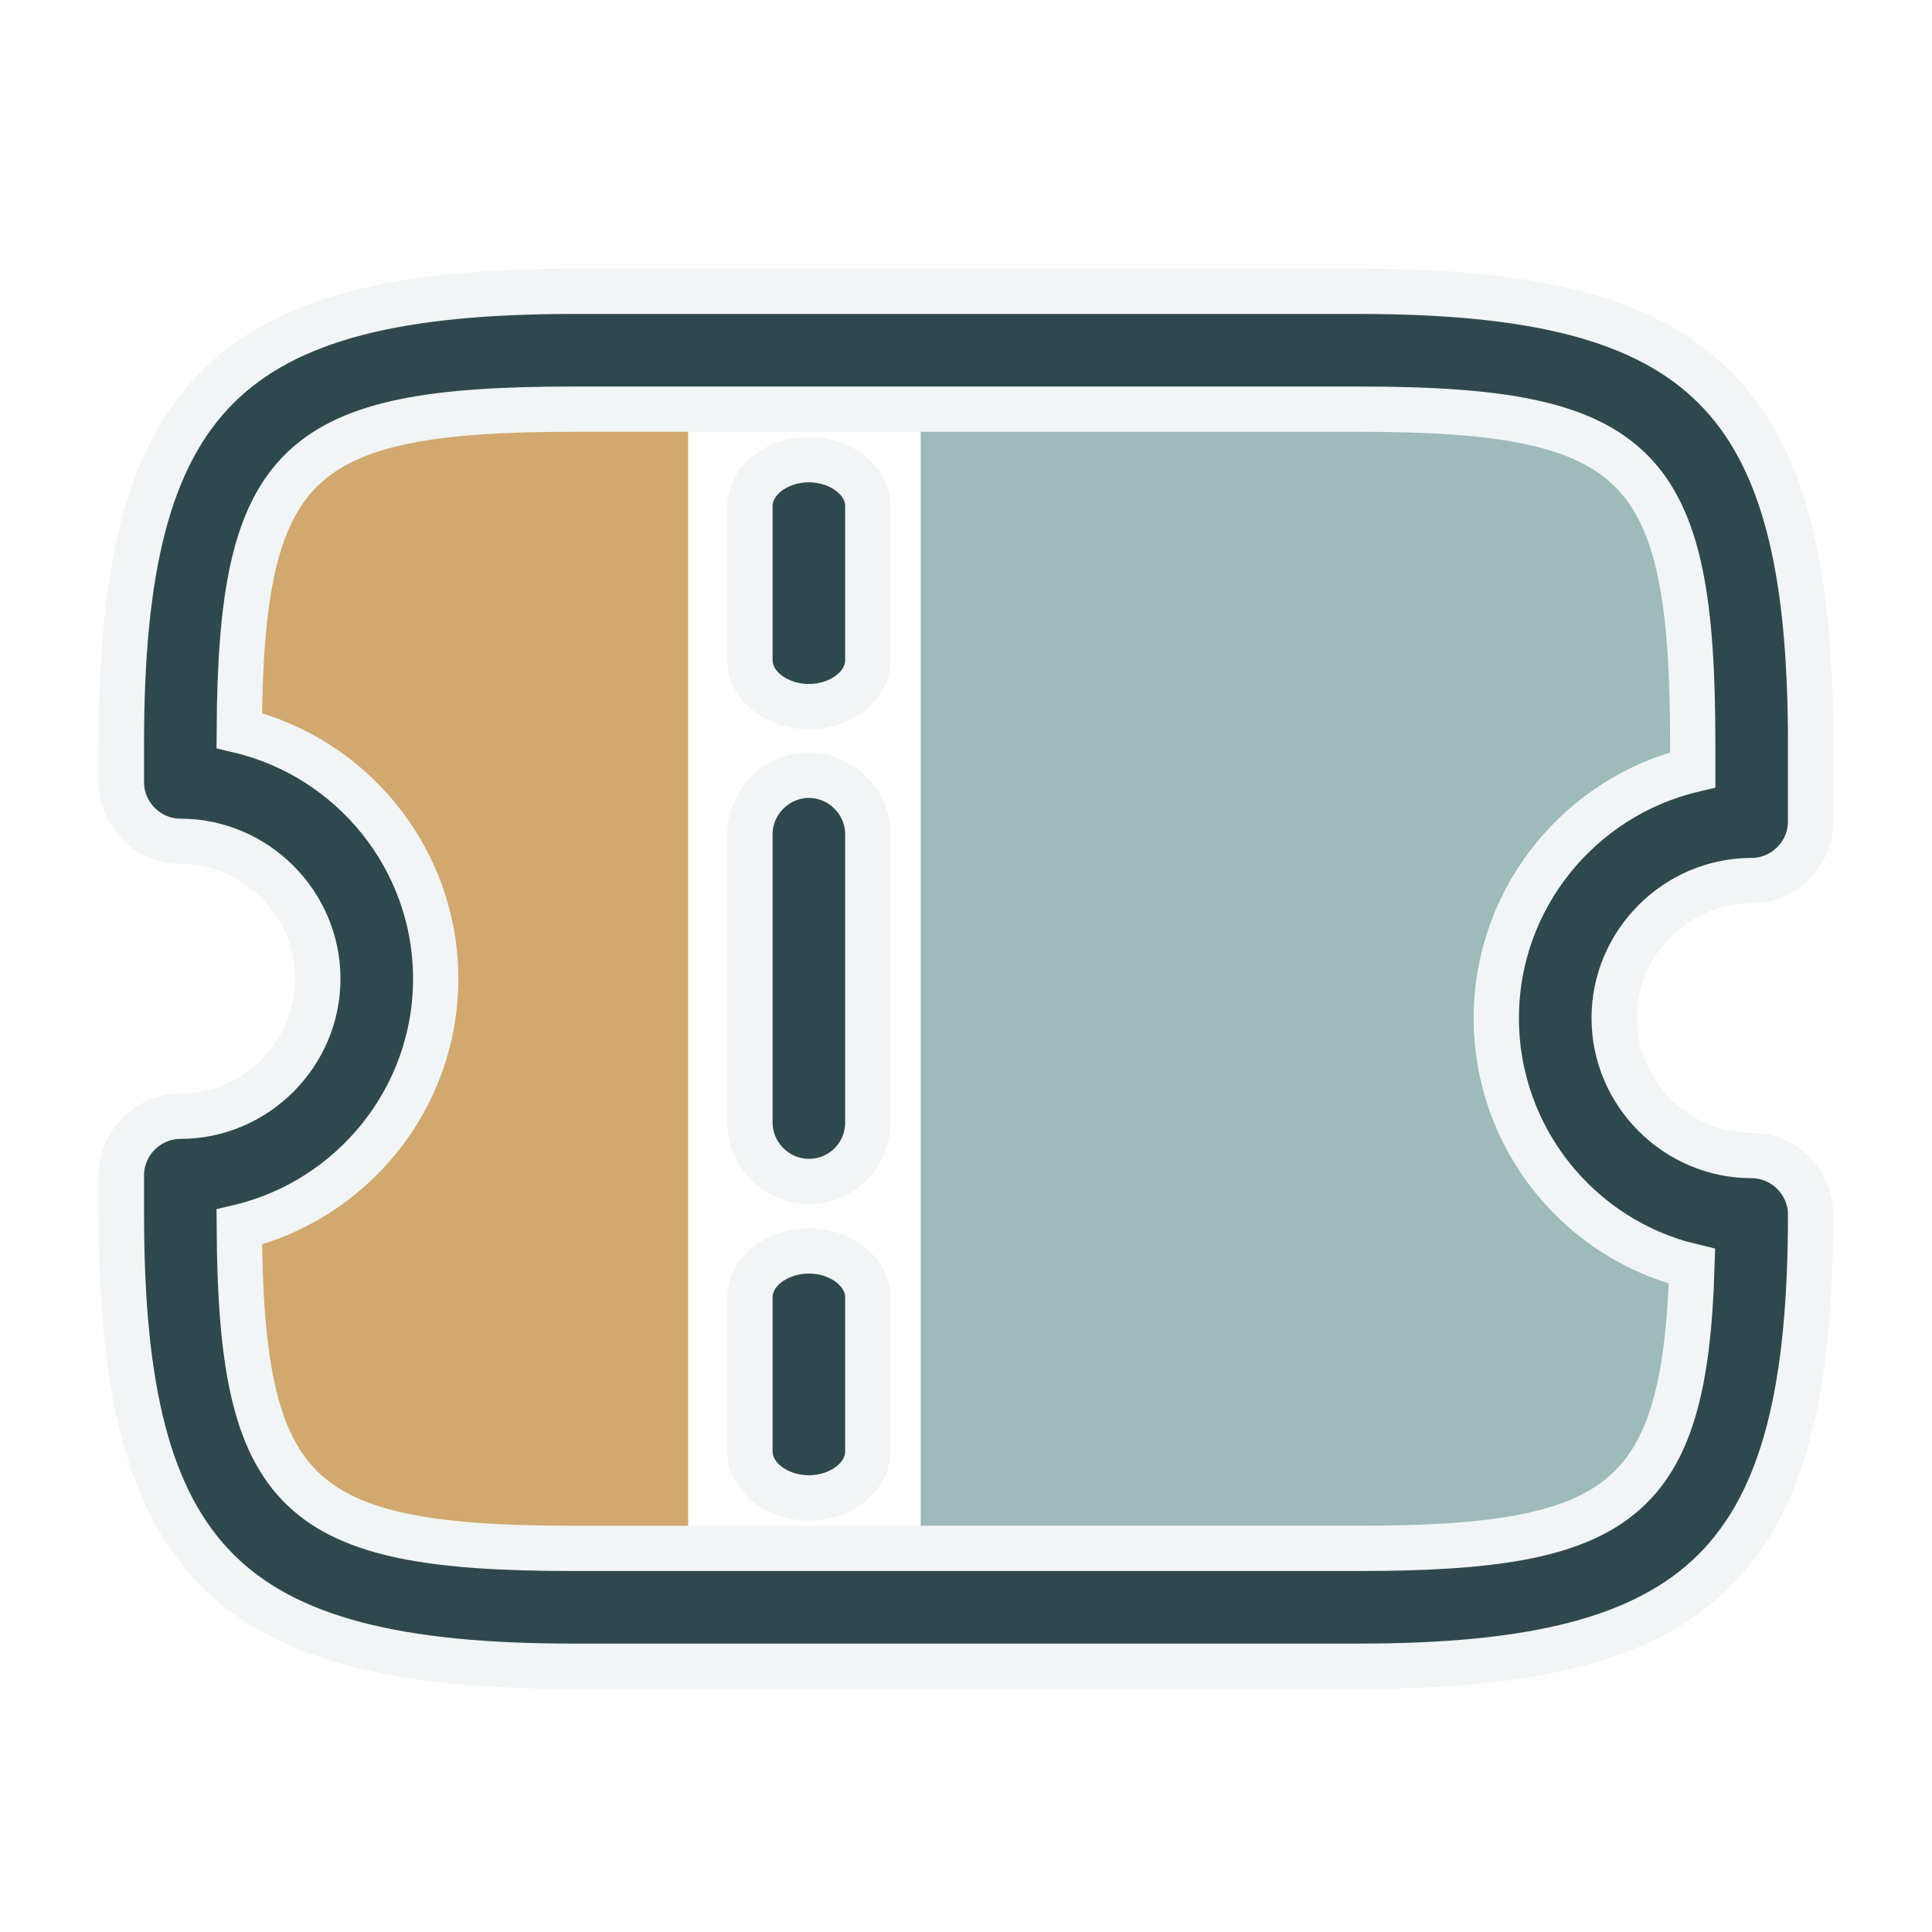
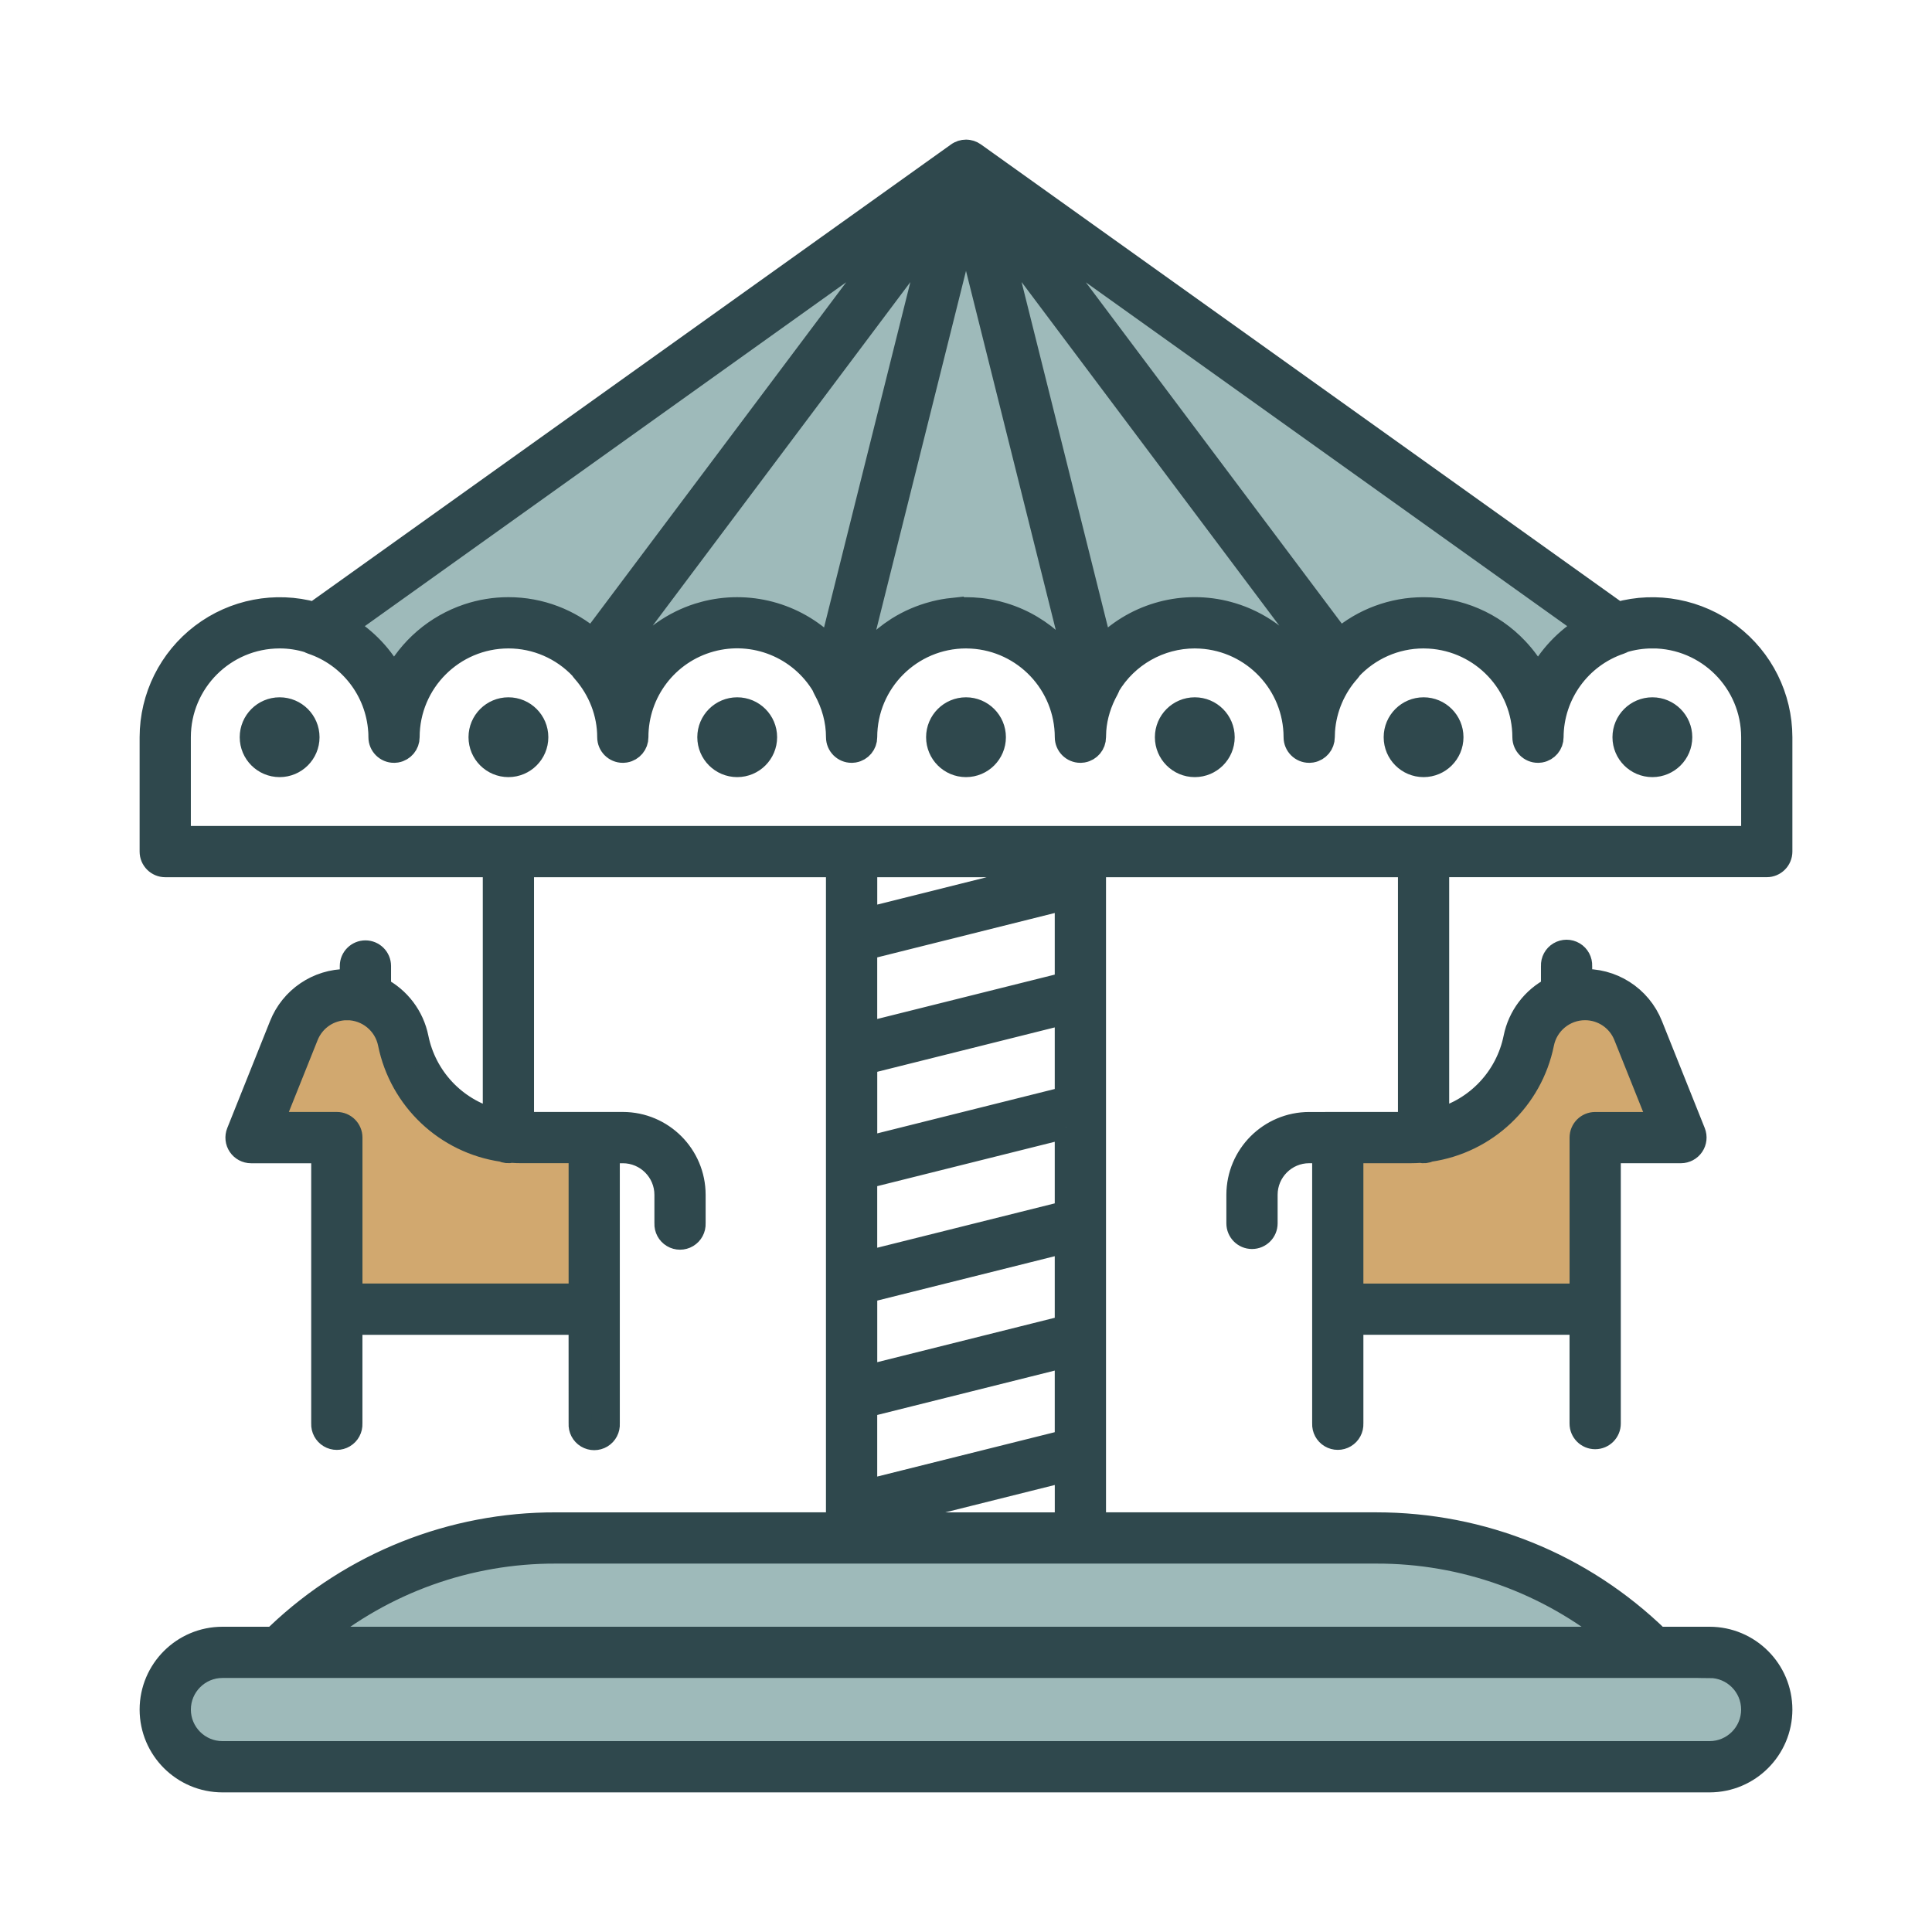
- <svg xmlns="http://www.w3.org/2000/svg" width="64px" height="64px" viewBox="0 0 64 64" version="1.1">
-   <g id="Site" stroke="none" stroke-width="1" fill="none" fill-rule="evenodd">
-     <g id="icons" transform="translate(-840, -3201)">
-       <g id="icon-arcades" transform="translate(840, 3201)">
-         <rect id="Rectangle-Copy-2" x="0" y="0" width="64" height="64" />
-         <path d="M32.5,9.75 L51.025,9.75 L51.025,9.75 L57.014,11.997 L59.5,16.291 L59.5,25.896 L55.688,27.71 L53.161,31.589 L53.161,35.202 L55.688,38.714 L59.5,40.211 L59.5,47.512 L57.014,50.631 L53.938,52.696 L46.24,53.75 L32.5,53.75 C31.395,53.75 30.5,52.854 30.5,51.75 L30.5,11.75 C30.5,10.645 31.395,9.75 32.5,9.75 Z" id="Path-50" fill="#9EBABA" />
-         <path d="M22.795,11.502 L11.773,12.192 L7.905,15.228 L5.892,22.132 L5.892,25.683 L8.718,26.654 L11.773,29.783 L12.492,32.41 L11.773,35.776 L9.313,38.273 L5.892,39.138 L6.294,46.526 L8.271,50.345 C10.606,52.025 11.773,52.865 11.773,52.865 C11.773,52.865 15.447,53.034 22.795,53.372 L22.795,11.502 Z" id="Path-52" fill-opacity="0.7" fill="#BE8432" />
-         <g id="ticket" transform="translate(3, 9)" fill="#2F484D" stroke="#F1F5F5" stroke-dasharray="0,0" stroke-linecap="round" stroke-width="1.5">
-           <path d="M15.987,46.196 C4.51,46.196 1.022,42.708 1.022,31.231 L1.022,29.929 C1.022,28.862 1.907,27.978 2.974,27.978 C5.473,27.978 7.529,25.922 7.529,23.423 C7.529,20.925 5.473,18.869 2.974,18.869 C1.907,18.869 1.022,17.984 1.022,16.917 L1.022,15.615 C1.022,4.138 4.51,0.651 15.987,0.651 L42.013,0.651 C53.49,0.651 56.978,4.138 56.978,15.615 L56.978,18.218 C56.978,19.285 56.093,20.17 55.026,20.17 C52.527,20.17 50.471,22.226 50.471,24.724 C50.471,27.223 52.527,29.279 55.026,29.279 C56.093,29.279 56.978,30.164 56.978,31.231 C56.978,42.708 53.49,46.196 42.013,46.196 L15.987,46.196 Z M15.987,42.292 L42.013,42.292 C50.705,42.292 52.813,40.756 53.048,32.948 C49.326,32.064 46.567,28.706 46.567,24.724 C46.567,20.742 49.352,17.385 53.074,16.5 L53.074,15.615 C53.074,6.324 51.33,4.554 42.013,4.554 L15.987,4.554 C6.826,4.554 4.978,6.246 4.926,15.199 C8.648,16.084 11.433,19.441 11.433,23.423 C11.433,27.405 8.648,30.762 4.926,31.647 C4.978,40.6 6.826,42.292 15.987,42.292 Z" id="Vector" />
-           <path d="M21.843,12.873 L21.843,7.761 C21.843,6.923 22.728,6.228 23.795,6.228 C24.862,6.228 25.747,6.923 25.747,7.761 L25.747,12.873 C25.747,13.712 24.862,14.407 23.795,14.407 C22.728,14.407 21.843,13.712 21.843,12.873 Z" id="Vector" fill-rule="nonzero" />
-           <path d="M21.843,28.186 L21.843,18.635 C21.843,17.568 22.728,16.683 23.795,16.683 C24.862,16.683 25.747,17.568 25.747,18.635 L25.747,28.186 C25.747,29.279 24.862,30.138 23.795,30.138 C22.728,30.138 21.843,29.253 21.843,28.186 Z" id="Vector" fill-rule="nonzero" />
-           <path d="M21.843,39.085 L21.843,33.973 C21.843,33.134 22.728,32.439 23.795,32.439 C24.862,32.439 25.747,33.134 25.747,33.973 L25.747,39.085 C25.747,39.923 24.862,40.619 23.795,40.619 C22.728,40.619 21.843,39.923 21.843,39.085 Z" id="Vector" fill-rule="nonzero" />
-         </g>
-       </g>
-     </g>
+ <svg xmlns="http://www.w3.org/2000/svg" width="64" height="64" viewBox="0 0 64 64">
+   <g fill="none" fill-rule="evenodd">
+     <path d="M0 0h64v64H0z" />
+     <path d="M5.947 55.21c2.842-.039 4.264-.206 4.264-.503 0-.444 1.42-1.865 1.42-1.865l4.264-1.883h30.79l4.254 1.134 3.059 2.614h3.324L59 56.632l-1.678 1.963H7.02l-1.616-1.533.542-1.851zM32 5.645l21.79 14.93-2.825 2.899-2.86-2.9-2.394.531-2.309 1.262-2.876-1.792-2.863.53-1.928.93-2.788-1.46-2.406.53-2.276.93-2.364-.93-2.427-.53-2.785 1.46-2.9-1.46h-2.335l-2.55 2.516-2.417-2.516z" fill="#9EBABA" />
+     <path fill-opacity=".7" fill="#BE8432" d="m44.316 38.025 3.79-.578L50 35.79l1.421-2.842h1.895l2.368 4.5-2.842.578v5.343h-8.526zM19.684 38.025l-3.79-.578L14 35.79l-1.421-2.842h-1.895l-2.368 4.5 2.842.578v5.343h8.526z" />
+     <path d="M32 5h.013c.016 0 .032.002.048.004L32 5a.473.473 0 0 1 .275.088l21.317 15.226A4.268 4.268 0 0 1 59 24.42v3.79a.474.474 0 0 1-.474.473H47.631v8.407a3.532 3.532 0 0 0 2.547-2.71 2.377 2.377 0 0 1 1.243-1.644V32a.474.474 0 1 1 .947 0v.478a2.361 2.361 0 0 1 2.339 1.487l1.417 3.543a.475.475 0 0 1-.44.65h-2.368v9a.474.474 0 1 1-.948 0v-3.316h-7.579v3.316a.474.474 0 1 1-.947 0v-9h-.474c-.783 0-1.42.637-1.42 1.42v.948a.474.474 0 1 1-.948 0v-.947a2.371 2.371 0 0 1 2.368-2.368l3.316-.001v-8.526H36.263v21.789h9.326c3.516 0 6.825 1.345 9.341 3.79h1.702A2.371 2.371 0 0 1 59 56.632 2.371 2.371 0 0 1 56.632 59H7.368A2.371 2.371 0 0 1 5 56.632a2.371 2.371 0 0 1 2.368-2.369H9.07l.133-.128a13.316 13.316 0 0 1 9.208-3.661l9.325-.001V28.684H17.315v8.526h3.317A2.371 2.371 0 0 1 23 39.58v.947a.474.474 0 1 1-.947 0v-.947c0-.784-.638-1.421-1.421-1.421h-.475v9a.474.474 0 1 1-.946 0l-.001-3.316h-7.579v3.316a.474.474 0 1 1-.947 0v-9H8.316a.474.474 0 0 1-.44-.65l1.417-3.543a2.36 2.36 0 0 1 2.203-1.491l.135.004V32a.474.474 0 1 1 .948 0v.737a2.377 2.377 0 0 1 1.243 1.644 3.532 3.532 0 0 0 2.546 2.71v-8.407H5.474A.474.474 0 0 1 5 28.211v-3.79a4.268 4.268 0 0 1 5.408-4.107L31.725 5.088l.03-.02a.474.474 0 0 1 .024-.013l-.054.033A.475.475 0 0 1 32 5zm24.632 50.21H7.368c-.783 0-1.42.638-1.42 1.422 0 .783.637 1.42 1.42 1.42h49.264c.783 0 1.42-.637 1.42-1.42 0-.784-.637-1.421-1.42-1.421zm-11.043-3.789H18.41a12.37 12.37 0 0 0-7.924 2.842h43.026a12.37 12.37 0 0 0-7.924-2.842zm-10.273-2.709-6.632 1.658v.104h6.632v-1.762zm-.001-3.79-6.631 1.658v2.813l6.631-1.657v-2.814zm0-3.789-6.63 1.658v2.813l6.63-1.658v-2.813zm-23.819-7.712c-.586 0-1.105.352-1.323.896L9.015 37.21h2.143c.262 0 .474.212.474.473v5.21h7.579v-4.736h-1.937c-.11 0-.22-.004-.327-.012a.472.472 0 0 1-.304-.032 4.485 4.485 0 0 1-3.75-3.547 1.429 1.429 0 0 0-1.397-1.146zm41.008 0c-.677 0-1.265.482-1.397 1.146a4.482 4.482 0 0 1-3.75 3.546.455.455 0 0 1-.304.033 4.69 4.69 0 0 1-.327.012h-1.937v4.737h7.58v-5.21c0-.262.211-.474.473-.474h2.143l-1.158-2.894a1.418 1.418 0 0 0-1.323-.896zm-17.189 3.922L28.684 39v2.813l6.631-1.657v-2.814zm0-3.789-6.63 1.658v2.813l6.63-1.658v-2.813zm0-3.79-6.631 1.658v2.813l6.631-1.657v-2.814zm0-1.08h-6.63v1.762l6.63-1.658v-.104zm19.422-7.579c-.336 0-.66.05-.966.144a.347.347 0 0 1-.095.048 3.31 3.31 0 0 0-2.255 3.124.474.474 0 0 1-.388.466l-.086.008a.474.474 0 0 1-.473-.474 3.32 3.32 0 0 0-3.128-3.31l-.188-.006c-.95 0-1.808.402-2.413 1.044a.408.408 0 0 1-.058.083 3.318 3.318 0 0 0-.837 1.972l-.008.217a.474.474 0 0 1-.388.466l-.086.008a.474.474 0 0 1-.473-.474 3.32 3.32 0 0 0-3.128-3.31l-.188-.006a3.318 3.318 0 0 0-2.845 1.615.408.408 0 0 1-.04.102c-.245.44-.387.898-.422 1.365l-.009.234a.474.474 0 0 1-.388.466l-.086.008a.474.474 0 0 1-.473-.474 3.32 3.32 0 0 0-3.128-3.31L32 21.105a3.32 3.32 0 0 0-3.316 3.316.474.474 0 0 1-.388.466l-.085.008a.474.474 0 0 1-.474-.474c0-.548-.145-1.086-.43-1.6a.474.474 0 0 1-.042-.1 3.313 3.313 0 0 0-6.16 1.7.474.474 0 0 1-.388.466l-.085.008a.474.474 0 0 1-.474-.474c0-.797-.3-1.574-.845-2.189a.475.475 0 0 1-.06-.082 3.302 3.302 0 0 0-2.41-1.045 3.32 3.32 0 0 0-3.317 3.316.474.474 0 0 1-.388.466l-.085.008a.474.474 0 0 1-.474-.474 3.283 3.283 0 0 0-.008-.234l.001.028a3.31 3.31 0 0 0-2.248-2.918.475.475 0 0 1-.096-.045 3.203 3.203 0 0 0-.965-.147 3.32 3.32 0 0 0-3.316 3.316v3.316h52.106V24.42a3.32 3.32 0 0 0-3.316-3.316zm0 2.369a.947.947 0 1 1 0 1.894.947.947 0 0 1 0-1.894zm-7.58 0a.947.947 0 1 1 .001 1.894.947.947 0 0 1 0-1.894zm-7.578 0a.947.947 0 1 1 0 1.894.947.947 0 0 1 0-1.894zm-7.579 0a.947.947 0 1 1 0 1.894.947.947 0 0 1 0-1.894zm-7.579 0a.947.947 0 1 1 0 1.894.947.947 0 0 1 0-1.894zm-7.579 0a.947.947 0 1 1 0 1.894.947.947 0 0 1 0-1.894zm-7.579 0a.947.947 0 1 1 0 1.894.947.947 0 0 1 0-1.894zM29.786 7.636 11.429 20.75a4.296 4.296 0 0 1 1.624 1.719 4.287 4.287 0 0 1 2.44-2.092 4.247 4.247 0 0 1 1.35-.22c1.06 0 2.031.39 2.778 1.033L29.786 7.636zm4.428.001L44.379 21.19a4.245 4.245 0 0 1 2.779-1.032 4.246 4.246 0 0 1 3.088 1.327c.278.292.515.623.701.984.37-.714.935-1.31 1.624-1.72L34.214 7.638zm-3.243-.003L20.275 21.896c.133.18.253.372.357.573l-.006.01a4.286 4.286 0 0 1 1.916-1.884l.014-.007a4.245 4.245 0 0 1 .572-.23l.017-.005c.063-.02.127-.038.192-.055l.109-.028a4.261 4.261 0 0 1 4.063 1.215l3.462-13.851zm2.056-.002 3.464 13.853a4.251 4.251 0 0 1 4.063-1.215l.11.028a4.224 4.224 0 0 1 .607.21l.027.012a4.245 4.245 0 0 1 1.19.787c.311.292.575.623.785.988l.095.174c.104-.2.224-.392.357-.573L33.027 7.632zM32 7.427l-3.735 14.94-.054.102c.045-.088.093-.173.144-.257l-.09.155a4.27 4.27 0 0 1 .373-.565l.011-.014a4.29 4.29 0 0 1 .017-.021l.046-.056a4.299 4.299 0 0 1 .088-.104l.017-.019a4.303 4.303 0 0 1 .104-.113l.021-.021.013-.014a4.303 4.303 0 0 1 .756-.614l.03-.02a4.271 4.271 0 0 1 1.175-.508l.067-.018a4.281 4.281 0 0 1 .57-.1v.001h.003l.074-.007a4.296 4.296 0 0 1 .37-.016 4.3 4.3 0 0 1 .453.024l.088.01.12.017a4.669 4.669 0 0 1 .356.071l.067.018a4.227 4.227 0 0 1 1.021.417l.073.043a4.271 4.271 0 0 1 .78.596l.04.04a4.303 4.303 0 0 1 .11.111l.02.022a4.303 4.303 0 0 1 .16.184l.046.056.017.021.01.014a4.293 4.293 0 0 1 .266.38l.014.024a4.357 4.357 0 0 1 .094.161L32 7.427z" fill="#2F484D" stroke="#2F484D" stroke-width=".75" />
  </g>
</svg>
